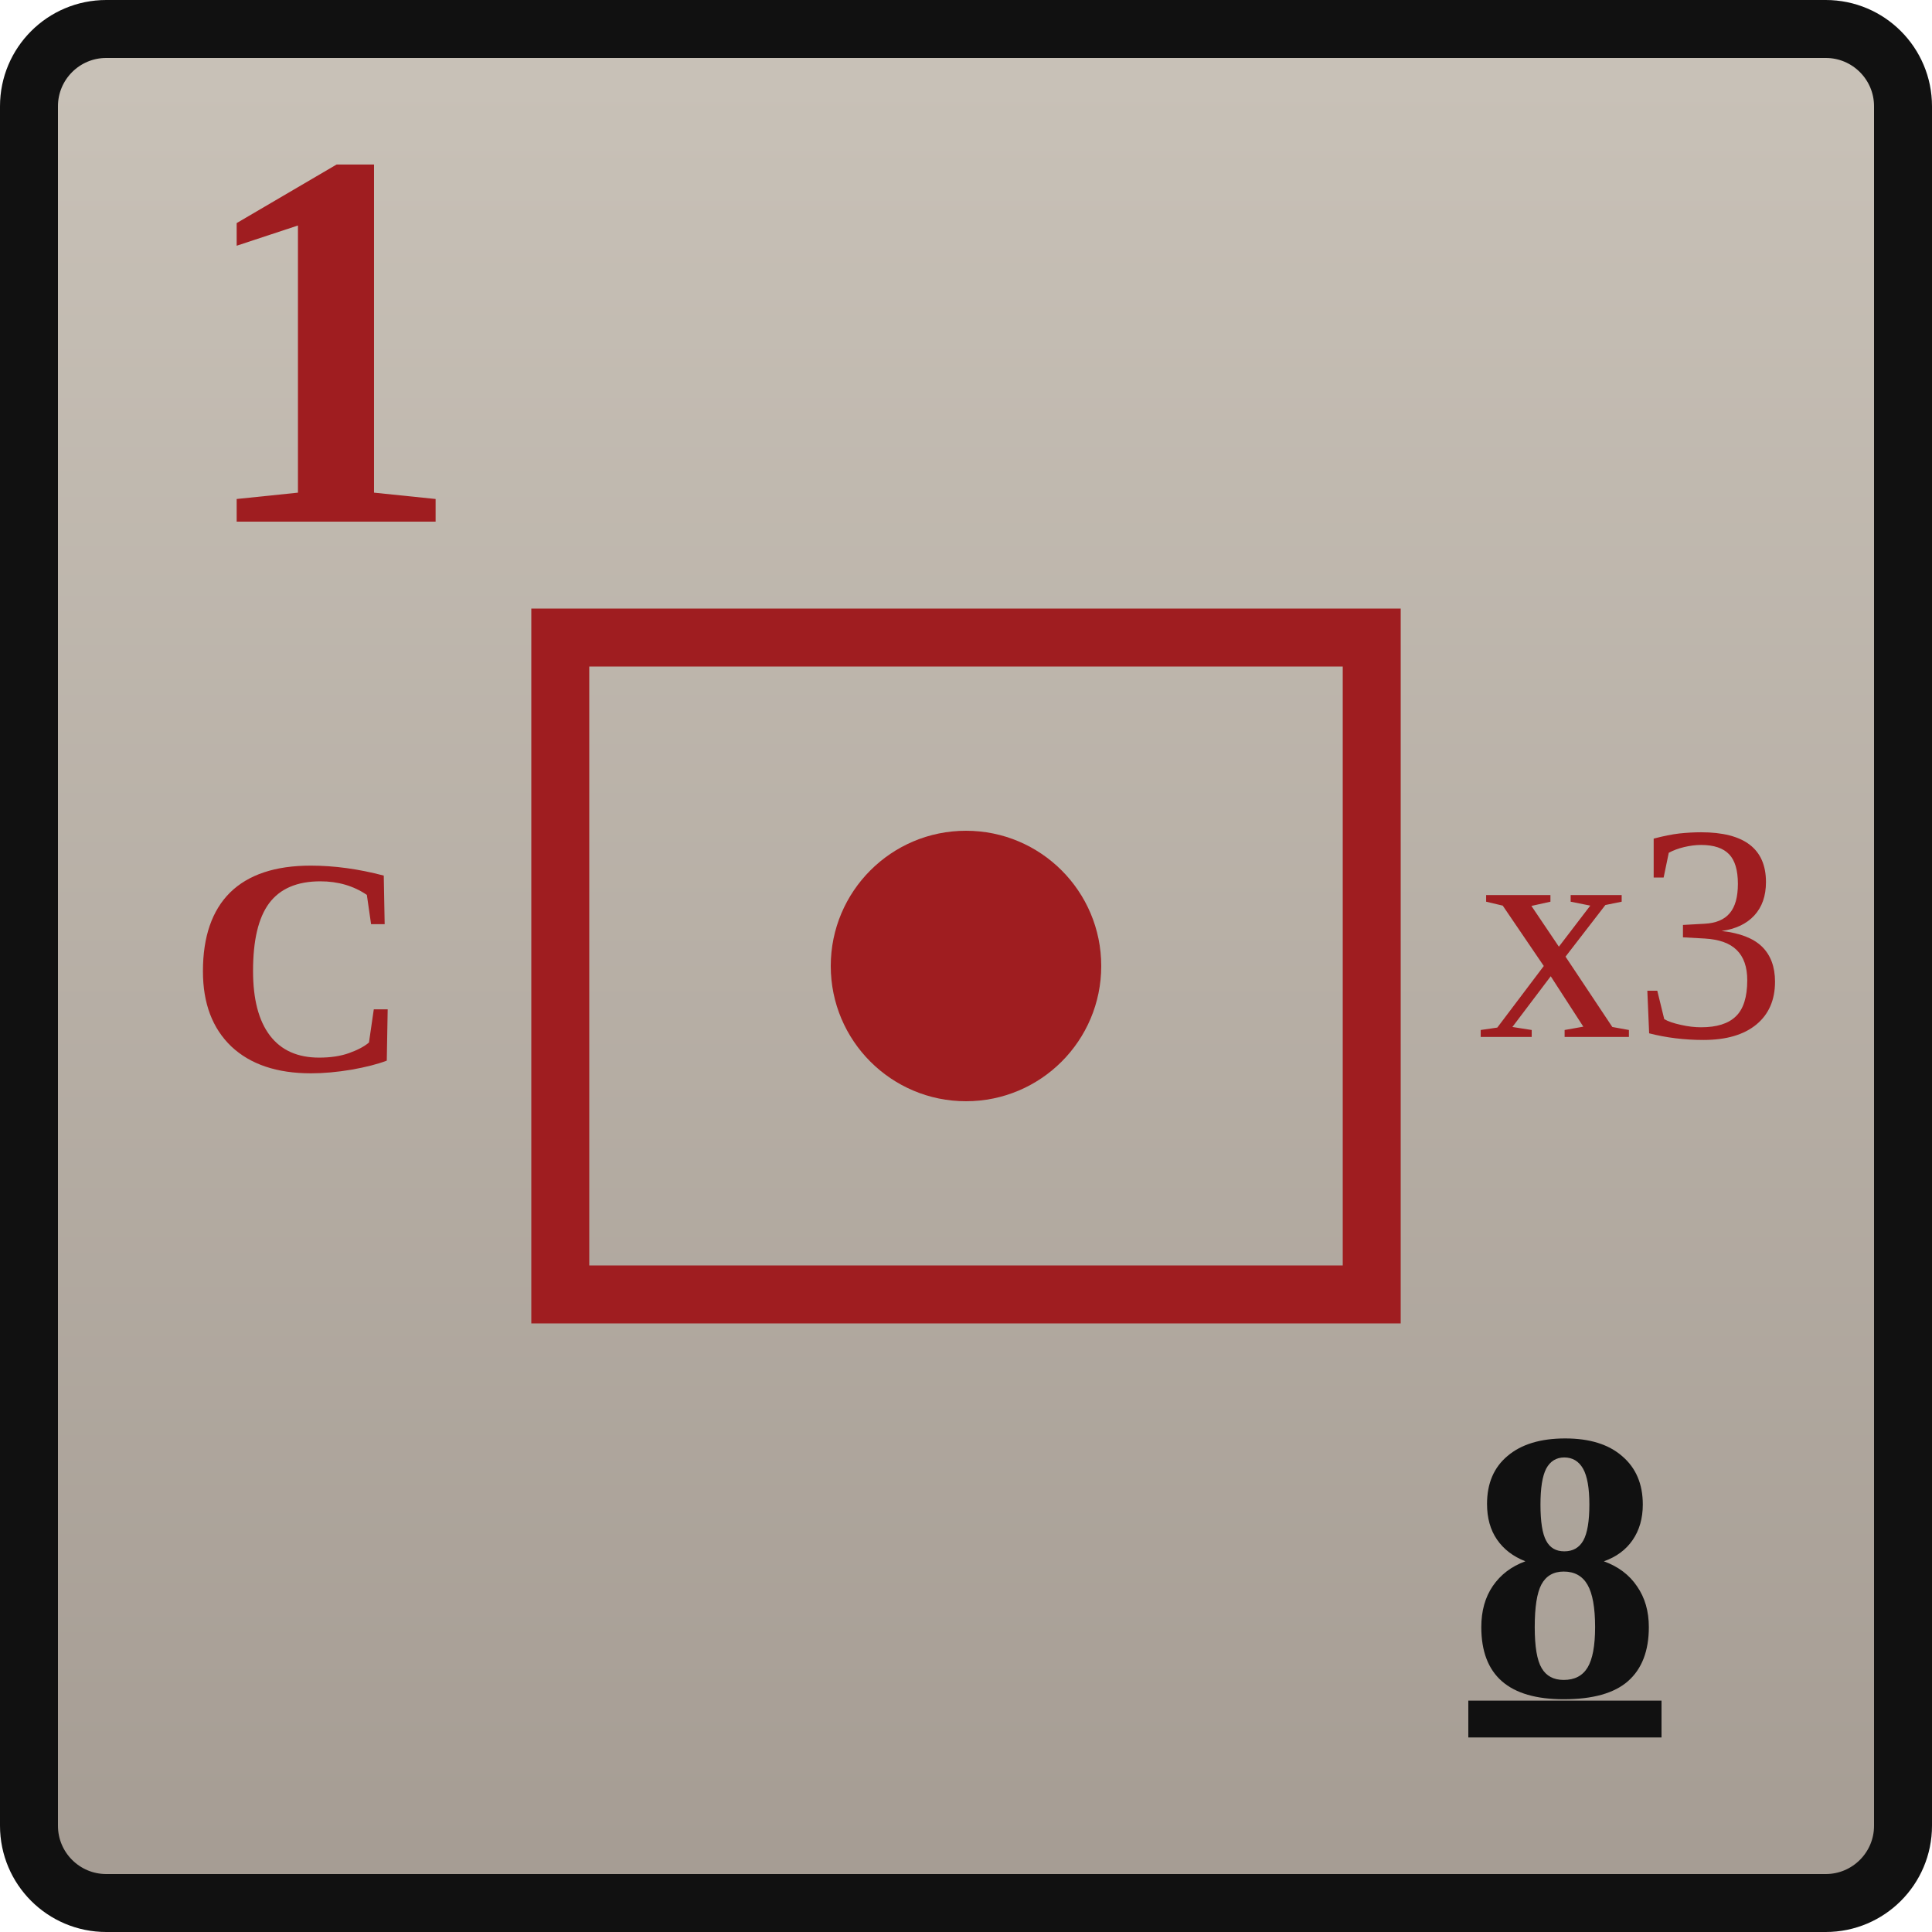
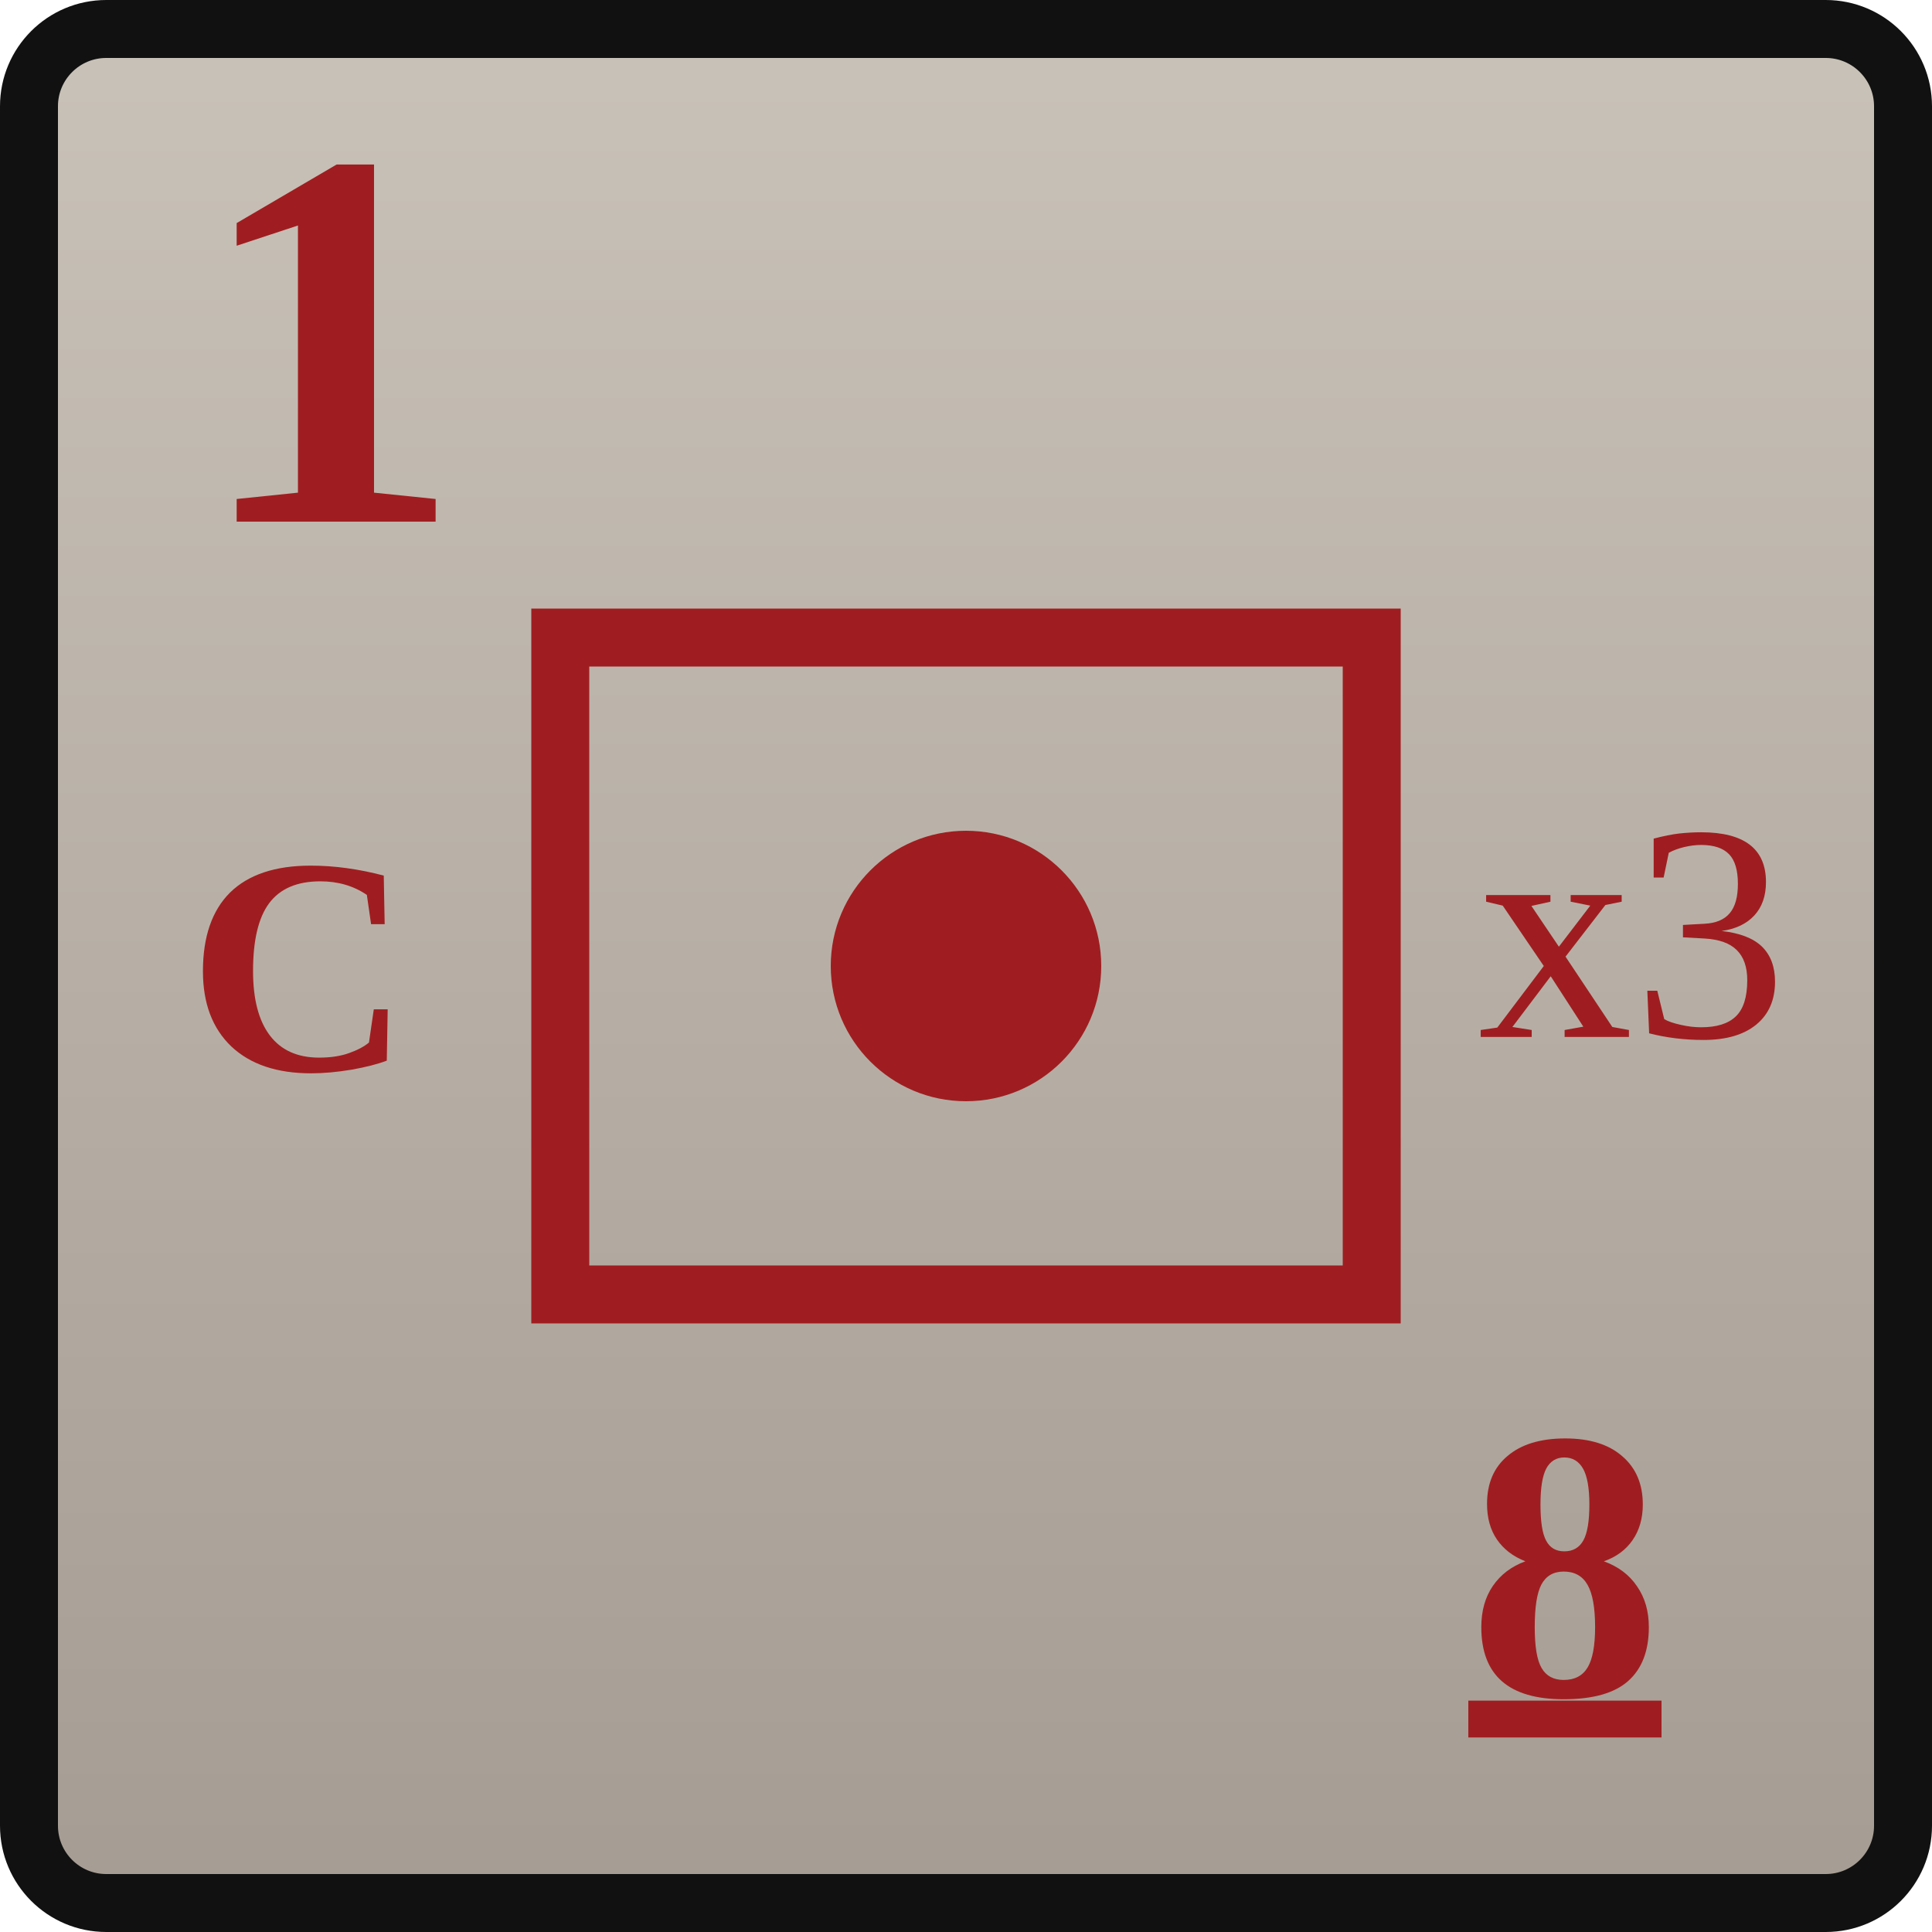
<svg xmlns="http://www.w3.org/2000/svg" width="0.5in" height="0.5in" viewBox="0 0 100 100">
  <defs>
    <linearGradient id="confederateGray" x1="0" y1="0" x2="0" y2="1">
      <stop offset="0%" stop-color="#c9c2b8" />
      <stop offset="100%" stop-color="#a59c93" />
    </linearGradient>
  </defs>
  <rect x="1.5" y="1.5" width="97" height="97" rx="4" fill="url(#confederateGray)" stroke="#111111" stroke-width="3" />
  <text id="combat_factor" x="10" y="27" font-family="Georgia, 'Times New Roman', serif" font-size="28" font-weight="700" fill="#9f1d20">1</text>
  <rect x="29" y="33" width="42" height="34" fill="none" stroke="#9f1d20" stroke-width="3" />
  <text id="formation_type" x="15.5" y="50" text-anchor="middle" dominant-baseline="central" font-family="Georgia, 'Times New Roman', serif" font-size="16" font-weight="700" fill="#9f1d20">C</text>
  <circle cx="50" cy="50" r="7" fill="#9f1d20" />
  <text id="stacking_factor" x="84.5" y="50" text-anchor="middle" dominant-baseline="middle" font-family="Georgia, 'Times New Roman', serif" font-size="16" font-weight="200" fill="#9f1d20">x3</text>
-   <text id="movement_allowance_factor" x="81" y="81" text-anchor="middle" dominant-baseline="central" font-family="Georgia, 'Times New Roman', serif" font-size="20" font-weight="600" fill="#111111" text-decoration="underline">8</text>
+   <text id="movement_allowance_factor" x="81" y="81" text-anchor="middle" dominant-baseline="central" font-family="Georgia, 'Times New Roman', serif" font-size="20" font-weight="600" fill="#9f1d20" text-decoration="underline">8</text>
</svg>
